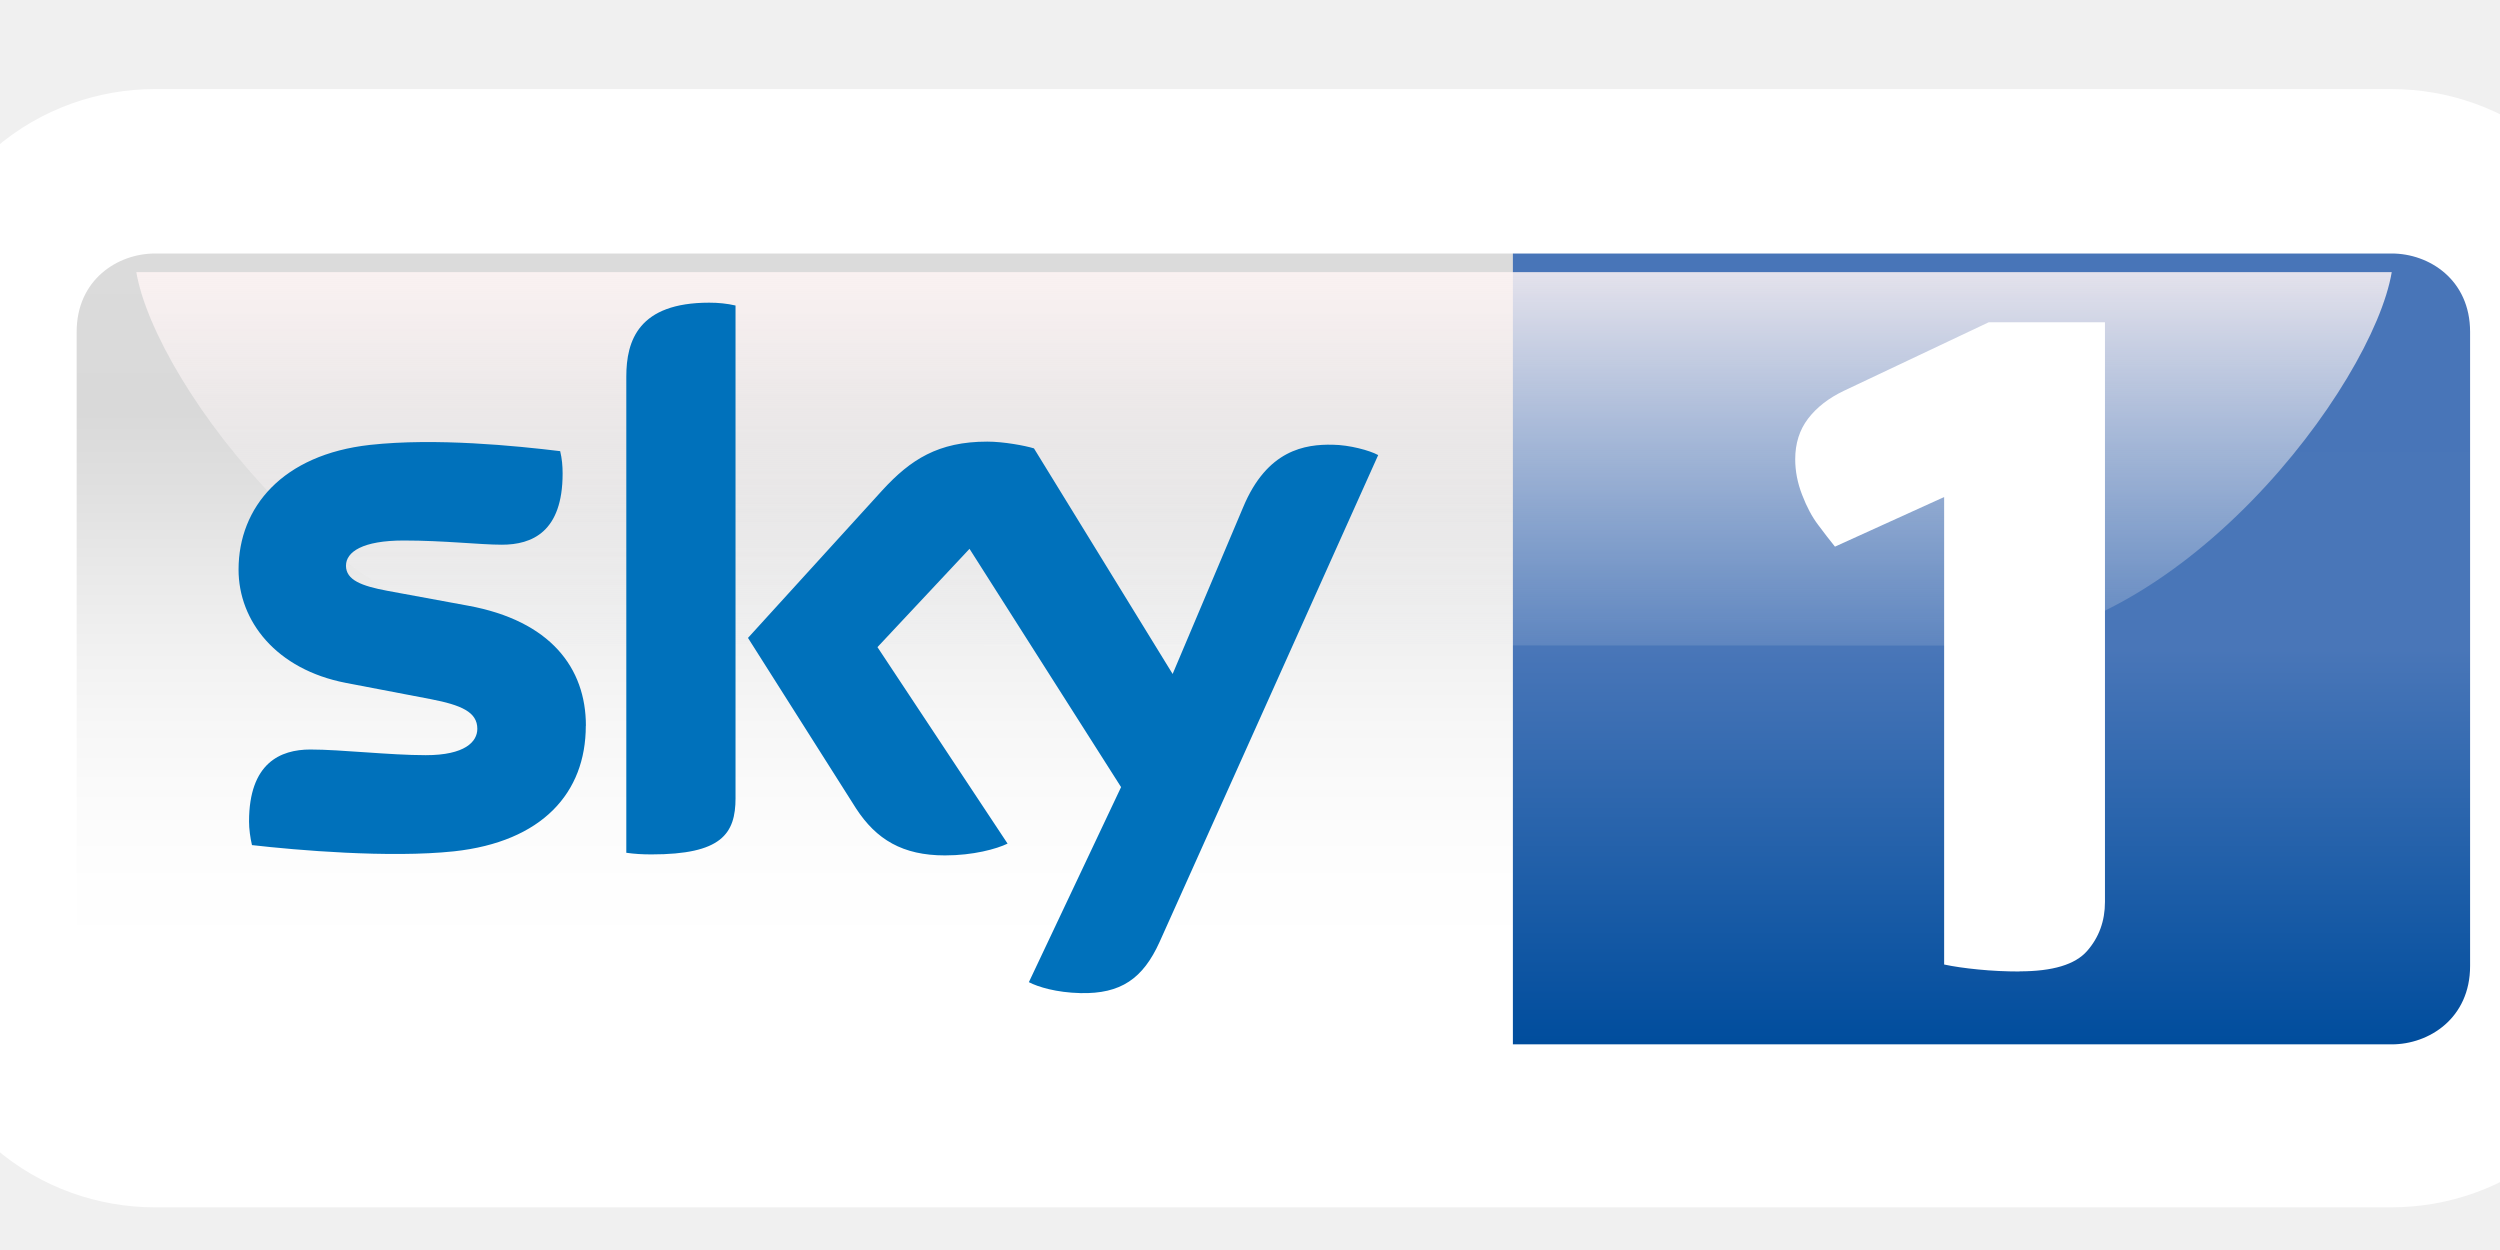
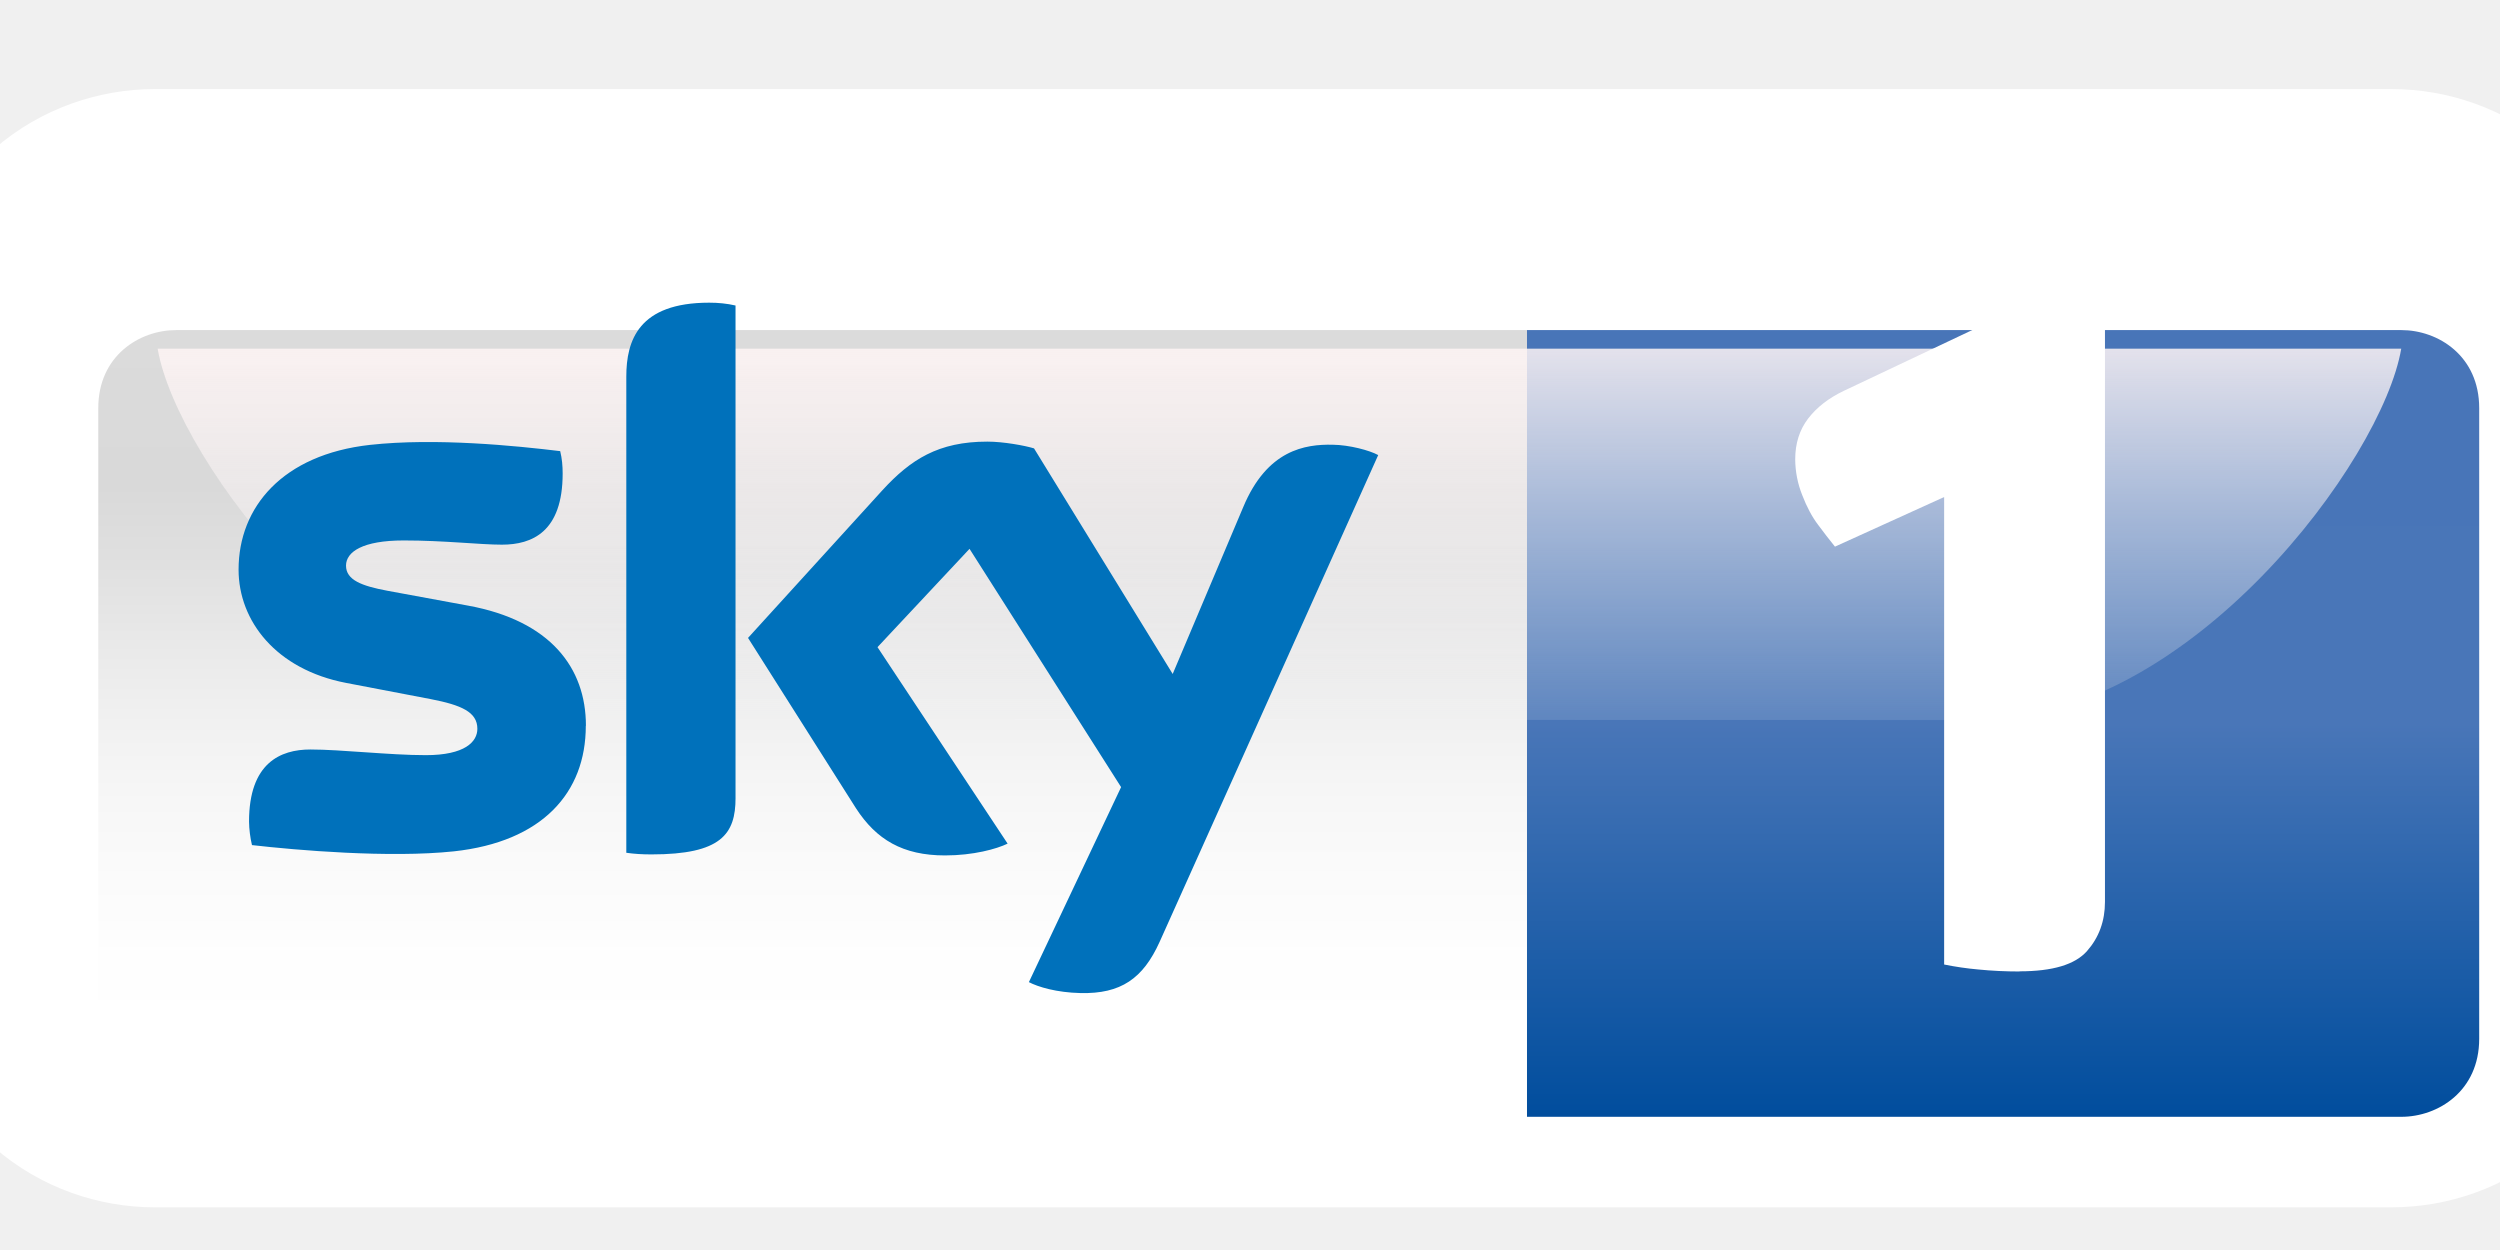
<svg xmlns="http://www.w3.org/2000/svg" xmlns:xlink="http://www.w3.org/1999/xlink" width="128" height="64">
  <defs>
    <linearGradient id="j">
      <stop stop-color="#004d9d" offset="0" />
      <stop stop-color="#4976b8" offset=".5" />
      <stop stop-color="#4875b8" offset="1" />
    </linearGradient>
    <linearGradient id="c">
      <stop stop-color="#eeeff1" stop-opacity=".133" offset="0" />
      <stop stop-color="#fff5f5" stop-opacity=".851" offset="1" />
    </linearGradient>
    <linearGradient id="b">
      <stop stop-color="#dbdbdb" offset="0" />
      <stop stop-color="#dadada" offset=".1" />
      <stop stop-color="#d9d9d9" offset=".2" />
      <stop stop-color="#e0e0e0" offset=".3" />
      <stop stop-color="#e9e9e9" offset=".4" />
      <stop stop-color="#f1f1f1" offset=".5" />
      <stop stop-color="#f7f7f7" offset=".6" />
      <stop stop-color="#fbfbfb" offset=".7" />
      <stop stop-color="#fefefe" offset=".8" />
      <stop stop-color="#fff" offset=".9" />
      <stop stop-color="#fff" offset="1" />
    </linearGradient>
-     <linearGradient>
-       <stop stop-color="#101112" offset="0" />
-       <stop stop-color="#151617" offset=".2" />
-       <stop stop-color="#1a1b1c" offset=".4" />
-       <stop stop-color="#242526" offset=".603" />
-       <stop stop-color="#393a3b" offset=".8" />
-       <stop stop-color="#636364" offset="1" />
-     </linearGradient>
-     <linearGradient y2="1092.357" x2="468" y1="1192.362" x1="468" gradientUnits="userSpaceOnUse" xlink:href="#a" gradientTransform="translate(-379.159 -3.205)" />
    <linearGradient id="a">
      <stop stop-color="#101112" offset="0" />
      <stop stop-color="#636364" offset="1" />
    </linearGradient>
    <linearGradient y2="1" x2="1" x1="1" id="k" xlink:href="#b" />
    <linearGradient x2="1.662" y1="1" x1="1.662" id="m" xlink:href="#c" />
-     <linearGradient xlink:href="#d" gradientUnits="userSpaceOnUse" x1="1265" y1="1192.362" x2="1265" y2="1092.362" />
-     <linearGradient xlink:href="#e" gradientUnits="userSpaceOnUse" x1="767.251" y1="1297.88" x2="767.251" y2="1087.127" />
-     <linearGradient gradientTransform="translate(-21.173 222.741)" xlink:href="#f" gradientUnits="userSpaceOnUse" x1="468" y1="1192.362" x2="468" y2="1092.357" />
-     <linearGradient xlink:href="#e" x1="767.251" y1="1297.88" x2="767.251" y2="1087.127" gradientUnits="userSpaceOnUse" />
    <linearGradient xlink:href="#g" id="o" x1=".5" y1="1" x2=".5" />
    <linearGradient id="f">
      <stop stop-color="#272727" offset="0" />
      <stop stop-color="#949494" offset="1" />
    </linearGradient>
    <linearGradient id="d">
      <stop stop-color="#5f8ac5" offset="0" />
      <stop stop-color="#93bcdd" offset="1" />
    </linearGradient>
-     <linearGradient y2="1092.357" x2="468" y1="1192.362" x1="468" gradientUnits="userSpaceOnUse" xlink:href="#f" />
-     <linearGradient y2="1092.362" x2="1265" y1="1192.362" x1="1265" gradientUnits="userSpaceOnUse" xlink:href="#d" />
-     <clipPath>
-       <path d="M0 0h841.89v595.276H0V0z" />
-     </clipPath>
-     <clipPath>
-       <path d="M0 0h841.89v595.276H0V0z" />
-     </clipPath>
-     <clipPath>
-       <path d="M0 0h841.89v595.276H0V0z" />
-     </clipPath>
-     <clipPath>
-       <path d="M0 0h841.89v595.276H0V0z" />
-     </clipPath>
-     <clipPath>
-       <path d="M0 0h841.89v595.276H0V0z" />
-     </clipPath>
-     <clipPath>
-       <path d="M0 0h841.89v595.276H0V0z" />
-     </clipPath>
-     <clipPath>
-       <path d="M679.85 520.147h122.355v27.825H679.85v-27.825z" />
-     </clipPath>
-     <clipPath>
-       <path d="M679.85 547.973h122.355v-27.826H679.85v27.826z" />
-     </clipPath>
-     <clipPath>
-       <path d="M679.85 520.147h122.355v27.826H679.85v-27.826z" />
-     </clipPath>
    <clipPath id="n">
      <path d="M565.468 1159.28v-26.07h30.454v26.07h-30.454z" />
    </clipPath>
    <clipPath id="p">
      <path d="M-165.126 611.438h1v1.168h-1v-1.168z" />
    </clipPath>
    <linearGradient id="g" gradientTransform="matrix(0 -26.068 -26.068 0 745.822 547.257)" gradientUnits="userSpaceOnUse" x2="1">
      <stop offset="0" />
      <stop offset=".533" />
      <stop offset="1" />
    </linearGradient>
-     <clipPath>
-       <path d="M679.85 520.147h122.355v27.825H679.85v-27.825z" />
-     </clipPath>
    <clipPath id="h">
      <path d="M682.9 546.71h115.934v-11.928H682.9v11.928z" />
    </clipPath>
-     <clipPath>
-       <path d="M682.9 546.71h115.934v-11.928H682.9v11.928z" />
-     </clipPath>
-     <clipPath>
-       <path d="M682.9 534.783h115.934v11.927H682.9v-11.927z" />
-     </clipPath>
    <clipPath id="i">
      <path d="M-.015-9.154H.94V9.154h-.955V-9.154z" />
-     </clipPath>
-     <linearGradient gradientTransform="matrix(0 -13.298 -13.298 0 797.305 546.987)" gradientUnits="userSpaceOnUse" x2="1">
-       <stop offset="0" />
-       <stop offset="1" />
-     </linearGradient>
-     <mask height="1" width="1" y="0" x="0" maskUnits="userSpaceOnUse">
-       <g opacity=".6" clip-path="url(#h)">
-         <path d="M682.9 546.71h115.934v-11.927H682.9v11.927z" />
-         <path fill="url(#linearGradient3148) #000000" d="M682.9 534.783h115.934v11.927H682.9v-11.927z" clip-path="url(#i)" />
-       </g>
-     </mask>
-     <clipPath>
-       <path d="M682.9 546.71h115.934v-11.928H682.9v11.928z" />
-     </clipPath>
-     <clipPath>
-       <path d="M682.9 534.782h115.934v11.927H682.9v-11.93z" />
-     </clipPath>
-     <clipPath>
-       <path d="M352.44 44.41h461.103v215.433H352.44V44.41z" />
-     </clipPath>
-     <clipPath>
-       <path d="M0 0h841.89v595.276H0V0z" />
-     </clipPath>
-     <clipPath>
-       <path d="M0 0h841.89v595.276H0V0z" />
-     </clipPath>
-     <clipPath>
-       <path d="M0 0h841.89v595.276H0V0z" />
    </clipPath>
    <linearGradient id="e">
      <stop stop-color="#005fae" offset="0" />
      <stop stop-color="#4878bc" offset="1" />
    </linearGradient>
    <linearGradient x2=".378" y1="1" x1=".378" id="l" xlink:href="#j" />
  </defs>
  <g stroke="null">
    <g stroke="#000" fill="#9d9d9d" stroke-width="16.763" fill-rule="evenodd">
      <path stroke="#9b9b9b" fill="#9b9b9b" d="M7.928 12.942H122.45c1.91 0 4.01 1.337 4.01 4.01v32.47c0 2.675-2.1 4.012-4.01 4.012H7.928c-1.91 0-4.01-1.337-4.01-4.01v-32.47c0-2.675 2.1-4.012 4.01-4.012z" stroke-width=".191" />
      <path stroke="#fff" fill="#fff" stroke-width="1.528.382" d="M7.928 12.942H122.45c1.91 0 4.01 1.337 4.01 4.01v32.47c0 2.675-2.1 4.012-4.01 4.012H7.928c-1.91 0-4.01-1.337-4.01-4.01v-32.47c0-2.675 2.1-4.012 4.01-4.012z" />
    </g>
-     <path fill="url(#k)" fill-rule="evenodd" d="M-722.242-3708.856l1-1v-210l-1-1h-364c-10 0-21 7-21 21v170c0 14 11 21 21 21h364z" transform="matrix(.191 0 0 .191 215.408 761.863)" />
-     <path fill="url(#l)" fill-rule="evenodd" d="M-722.242-3708.856v-212h235.592c10 0 21 7 21 21v170c0 14-11 21-21 21h-235.592z" transform="matrix(.191 0 0 .191 215.408 761.863)" />
-     <path fill="url(#m)" fill-rule="evenodd" d="M-976.853-3815.857c-57 0-109.336-69.91-114.39-100h604.587c-5.054 30.09-57.054 100.09-114.054 100.09" transform="matrix(.191 0 0 .191 215.408 761.863)" />
-     <path fill="#0071bb" d="M37.66 40.853c0 1.847-.723 2.893-4.305 2.893-.47 0-.88-.025-1.288-.084v-24.38c0-1.85.63-3.785 4.242-3.785.47 0 .91.044 1.35.145v25.21zm-7.667-3.69c0 3.43-2.23 5.936-6.755 6.426-3.3.35-8.075-.06-10.337-.32-.09-.378-.15-.837-.15-1.207 0-2.996 1.603-3.687 3.14-3.687 1.57 0 4.054.29 5.908.29 2.01 0 2.64-.69 2.64-1.35 0-.86-.818-1.215-2.39-1.52l-4.335-.83c-3.58-.69-5.5-3.17-5.5-5.8 0-3.21 2.265-5.89 6.727-6.386 3.36-.37 7.477.046 9.74.32.093.385.125.76.125 1.146 0 2.997-1.57 3.644-3.11 3.644-1.13 0-2.952-.215-5.026-.215-2.107 0-2.956.584-2.956 1.29 0 .74.816 1.04 2.105 1.283l4.146.764c4.21.77 6.033 3.18 6.033 6.146m22.68 13.13c.472.246 1.414.532 2.64.56 2.073.048 3.204-.744 4.053-2.62L70.563 23.3c-.44-.242-1.478-.52-2.326-.53-1.413-.03-3.36.256-4.586 3.197l-3.612 8.54-7.1-11.55c-.472-.145-1.57-.346-2.388-.346-2.515 0-3.93.917-5.374 2.49l-6.88 7.56 5.53 8.726c1.036 1.595 2.387 2.41 4.555 2.41 1.446 0 2.64-.33 3.206-.604l-6.662-10.06 4.713-5.033 7.76 12.2" />
+     <path fill="url(#k)" fill-rule="evenodd" d="M-722.242-3708.856l1-1v-210l-1-1h-364c-10 0-21 7-21 21v170c0 14 11 21 21 21h364z" transform="matrix(.19 0 0 .19 215.408 761.863)" />
+     <path fill="url(#l)" fill-rule="evenodd" d="M-722.242-3708.856v-212h235.592c10 0 21 7 21 21v170c0 14-11 21-21 21h-235.592z" transform="matrix(.19 0 0 .19 215.408 761.863)" />
+     <path fill="url(#m)" fill-rule="evenodd" d="M-976.853-3815.857c-57 0-109.336-69.91-114.39-100h604.587c-5.054 30.09-57.054 100.09-114.054 100.09" transform="matrix(.19 0 0 .19 215.408 761.863)" />
+     <path fill="#0071bb" d="M37.66 40.853c0 1.847-.723 2.893-4.305 2.893-.47 0-.88-.025-1.288-.084v-24.38c0-1.85.63-3.785 4.242-3.785.47 0 .91.044 1.35.145v25.21zm-7.667-3.69c0 3.43-2.23 5.936-6.755 6.426-3.3.35-8.075-.06-10.337-.32a5.6 5.6 0 0 1-.15-1.208c0-2.996 1.604-3.687 3.14-3.687 1.57 0 4.055.29 5.91.29 2.01 0 2.64-.69 2.64-1.35 0-.86-.82-1.215-2.39-1.52l-4.336-.83c-3.58-.69-5.5-3.17-5.5-5.8 0-3.21 2.265-5.89 6.727-6.386 3.36-.37 7.478.045 9.74.32.094.384.126.76.126 1.145 0 2.997-1.57 3.644-3.11 3.644-1.13 0-2.952-.216-5.026-.216-2.107 0-2.956.584-2.956 1.29 0 .74.816 1.04 2.105 1.283l4.145.764c4.21.77 6.033 3.18 6.033 6.147m22.68 13.13c.472.246 1.414.532 2.64.56 2.073.048 3.204-.744 4.053-2.62L70.564 23.3c-.44-.242-1.478-.52-2.326-.53-1.413-.03-3.36.256-4.586 3.197l-3.61 8.54-7.1-11.55c-.473-.145-1.57-.346-2.39-.346-2.514 0-3.93.918-5.373 2.49l-6.88 7.56 5.53 8.727c1.036 1.595 2.387 2.41 4.555 2.41 1.446 0 2.64-.33 3.206-.604l-6.662-10.06L49.64 28.1l7.76 12.2" />
    <g clip-path="url(#n)" transform="matrix(1.563 0 0 -1.563 -858.822 2195.032)">
      <path fill="url(#o)" d="M565.468 1159.28v-26.07h30.454v26.07h-30.454z" clip-path="url(#p)" />
    </g>
-     <path d="M103.4 49.74c-.71 0-1.413-.033-2.108-.102-.694-.068-1.28-.153-1.752-.255V25.448l-5.59 2.54c-.274-.337-.56-.71-.864-1.118-.308-.406-.58-.915-.814-1.525-.238-.61-.357-1.22-.357-1.83 0-.813.22-1.506.66-2.083.44-.575 1.05-1.05 1.832-1.423l7.417-3.51h5.95v29.68c0 .98-.307 1.82-.917 2.514-.61.694-1.762 1.04-3.456 1.04" fill="#fff" />
+     <path d="M103.4 49.74c-.71 0-1.413-.033-2.108-.102a15.803 15.803 0 0 1-1.752-.255V25.448l-5.59 2.54a33.77 33.77 0 0 1-.864-1.118c-.308-.406-.58-.915-.814-1.525a5.003 5.003 0 0 1-.357-1.83c0-.813.22-1.506.66-2.083.44-.575 1.05-1.05 1.832-1.423l7.417-3.51h5.95v29.68c0 .98-.307 1.82-.917 2.513-.61.694-1.762 1.04-3.456 1.04" fill="#fff" />
  </g>
</svg>
